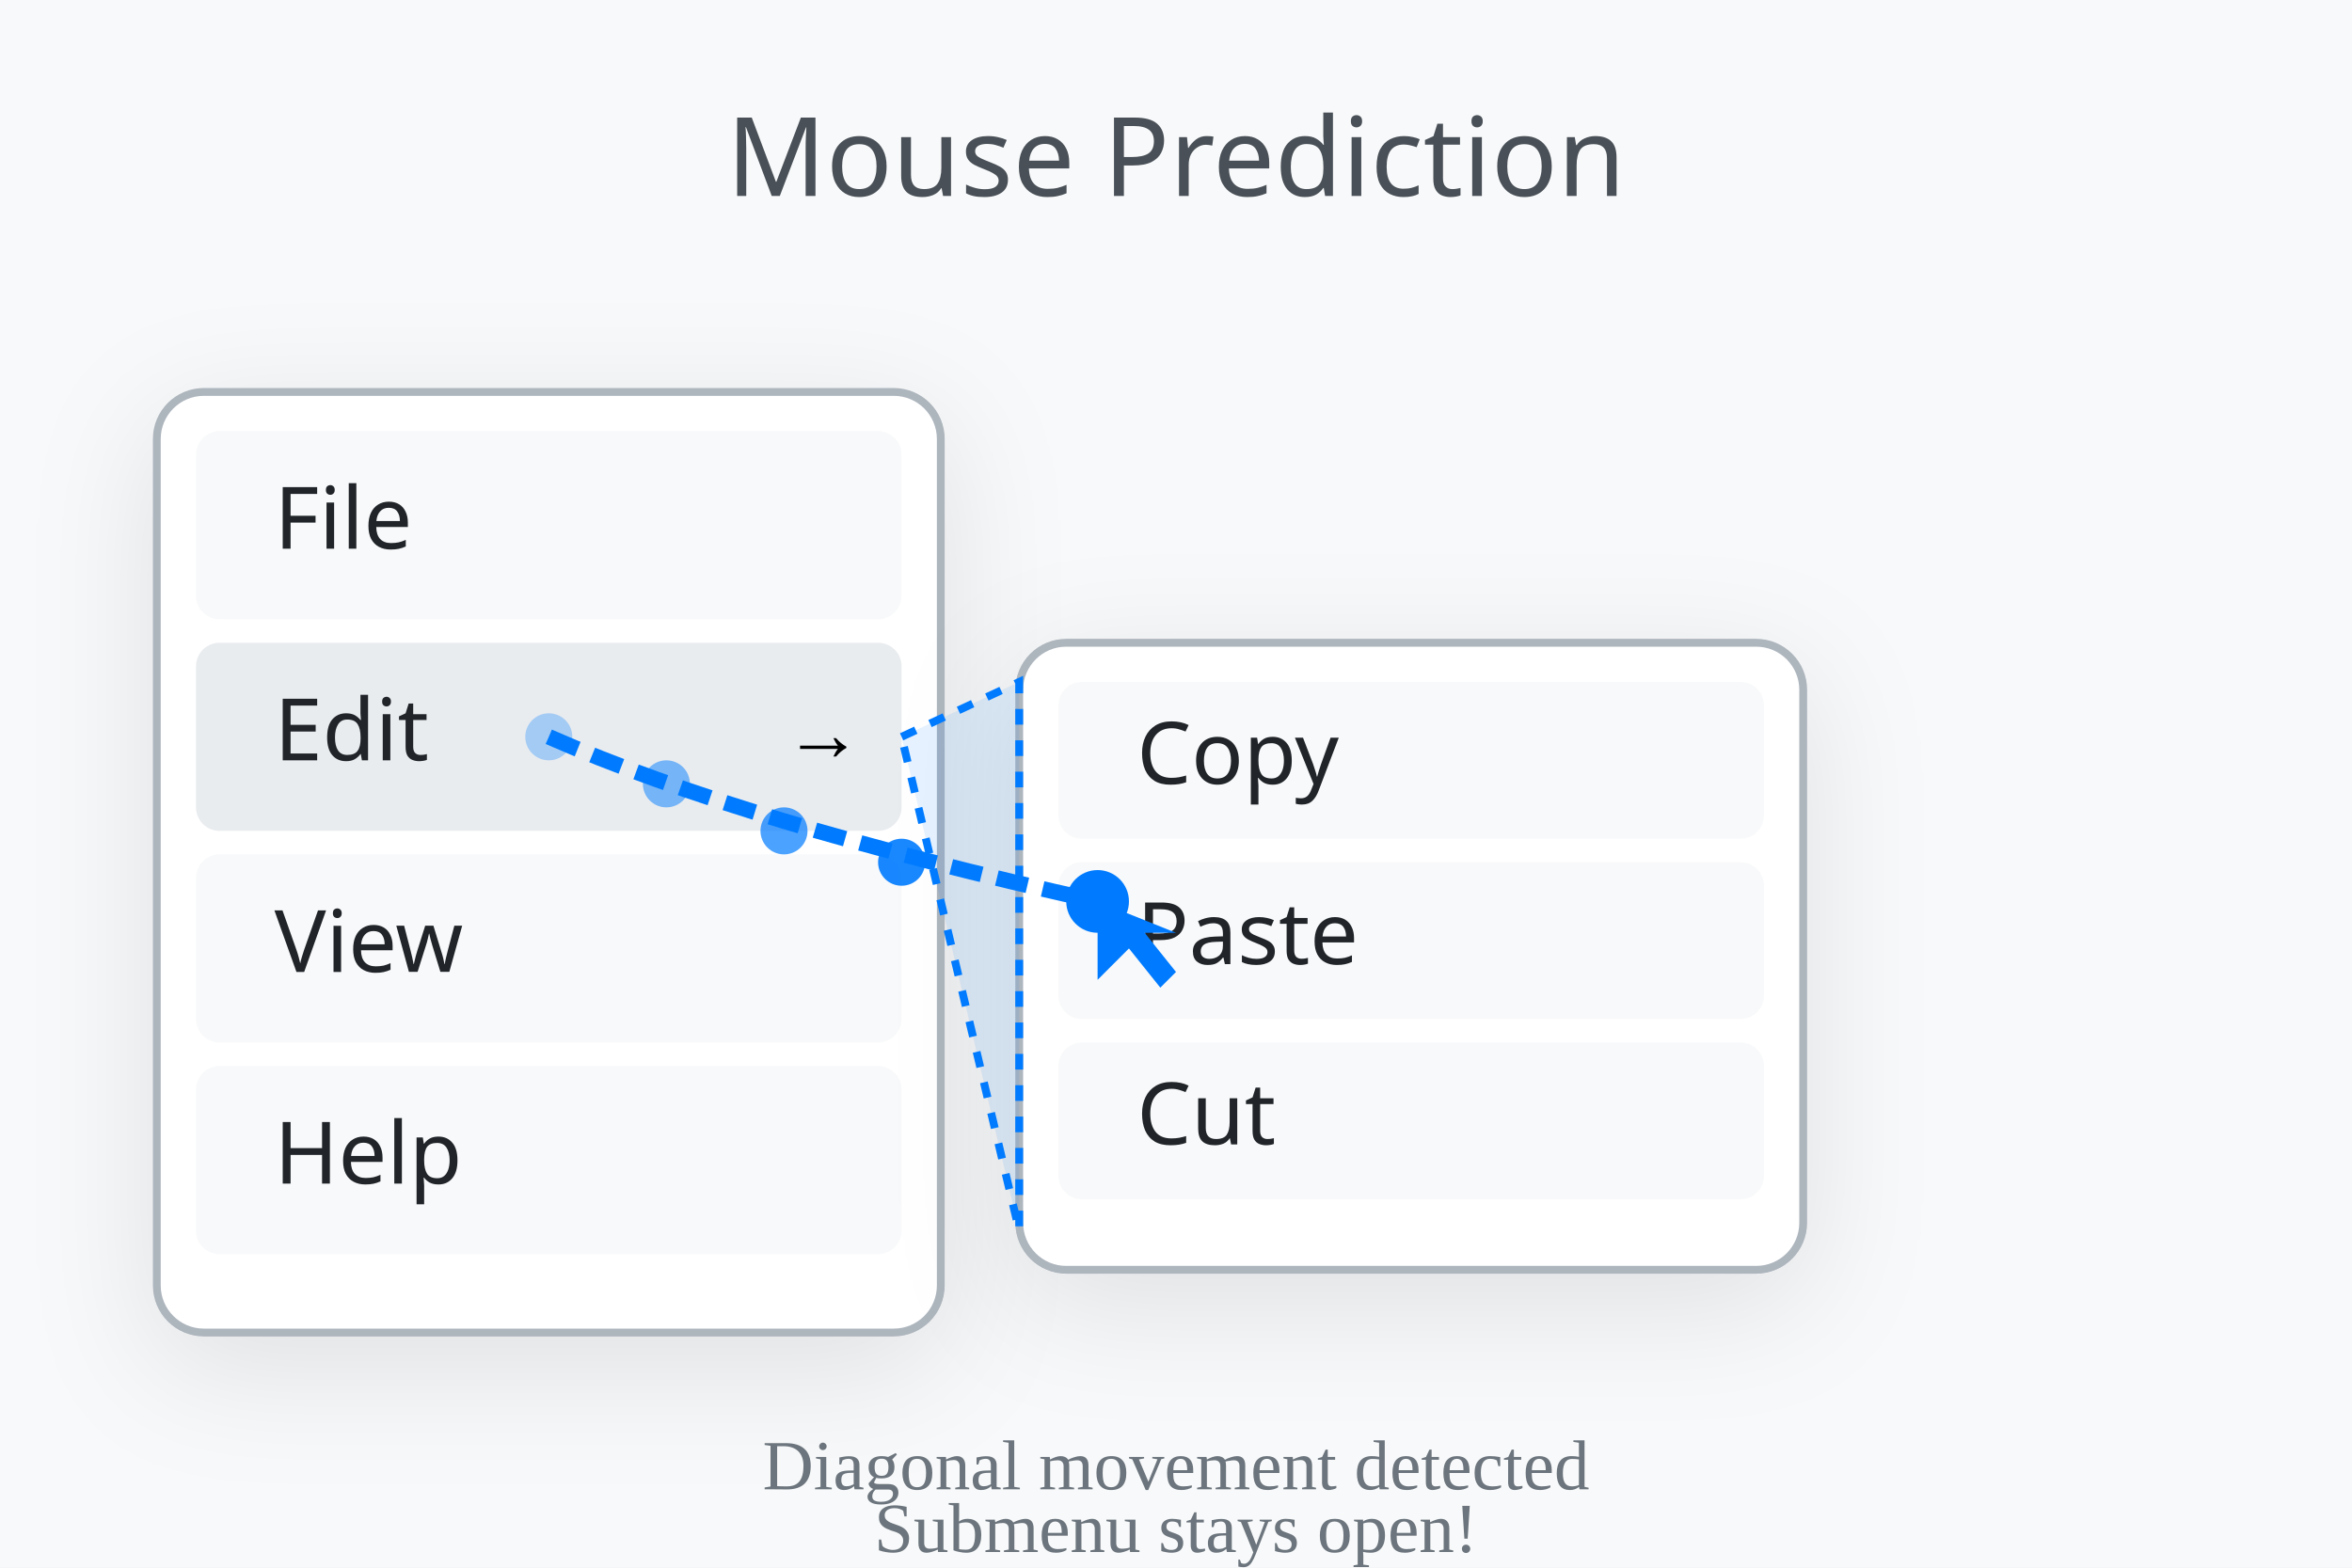
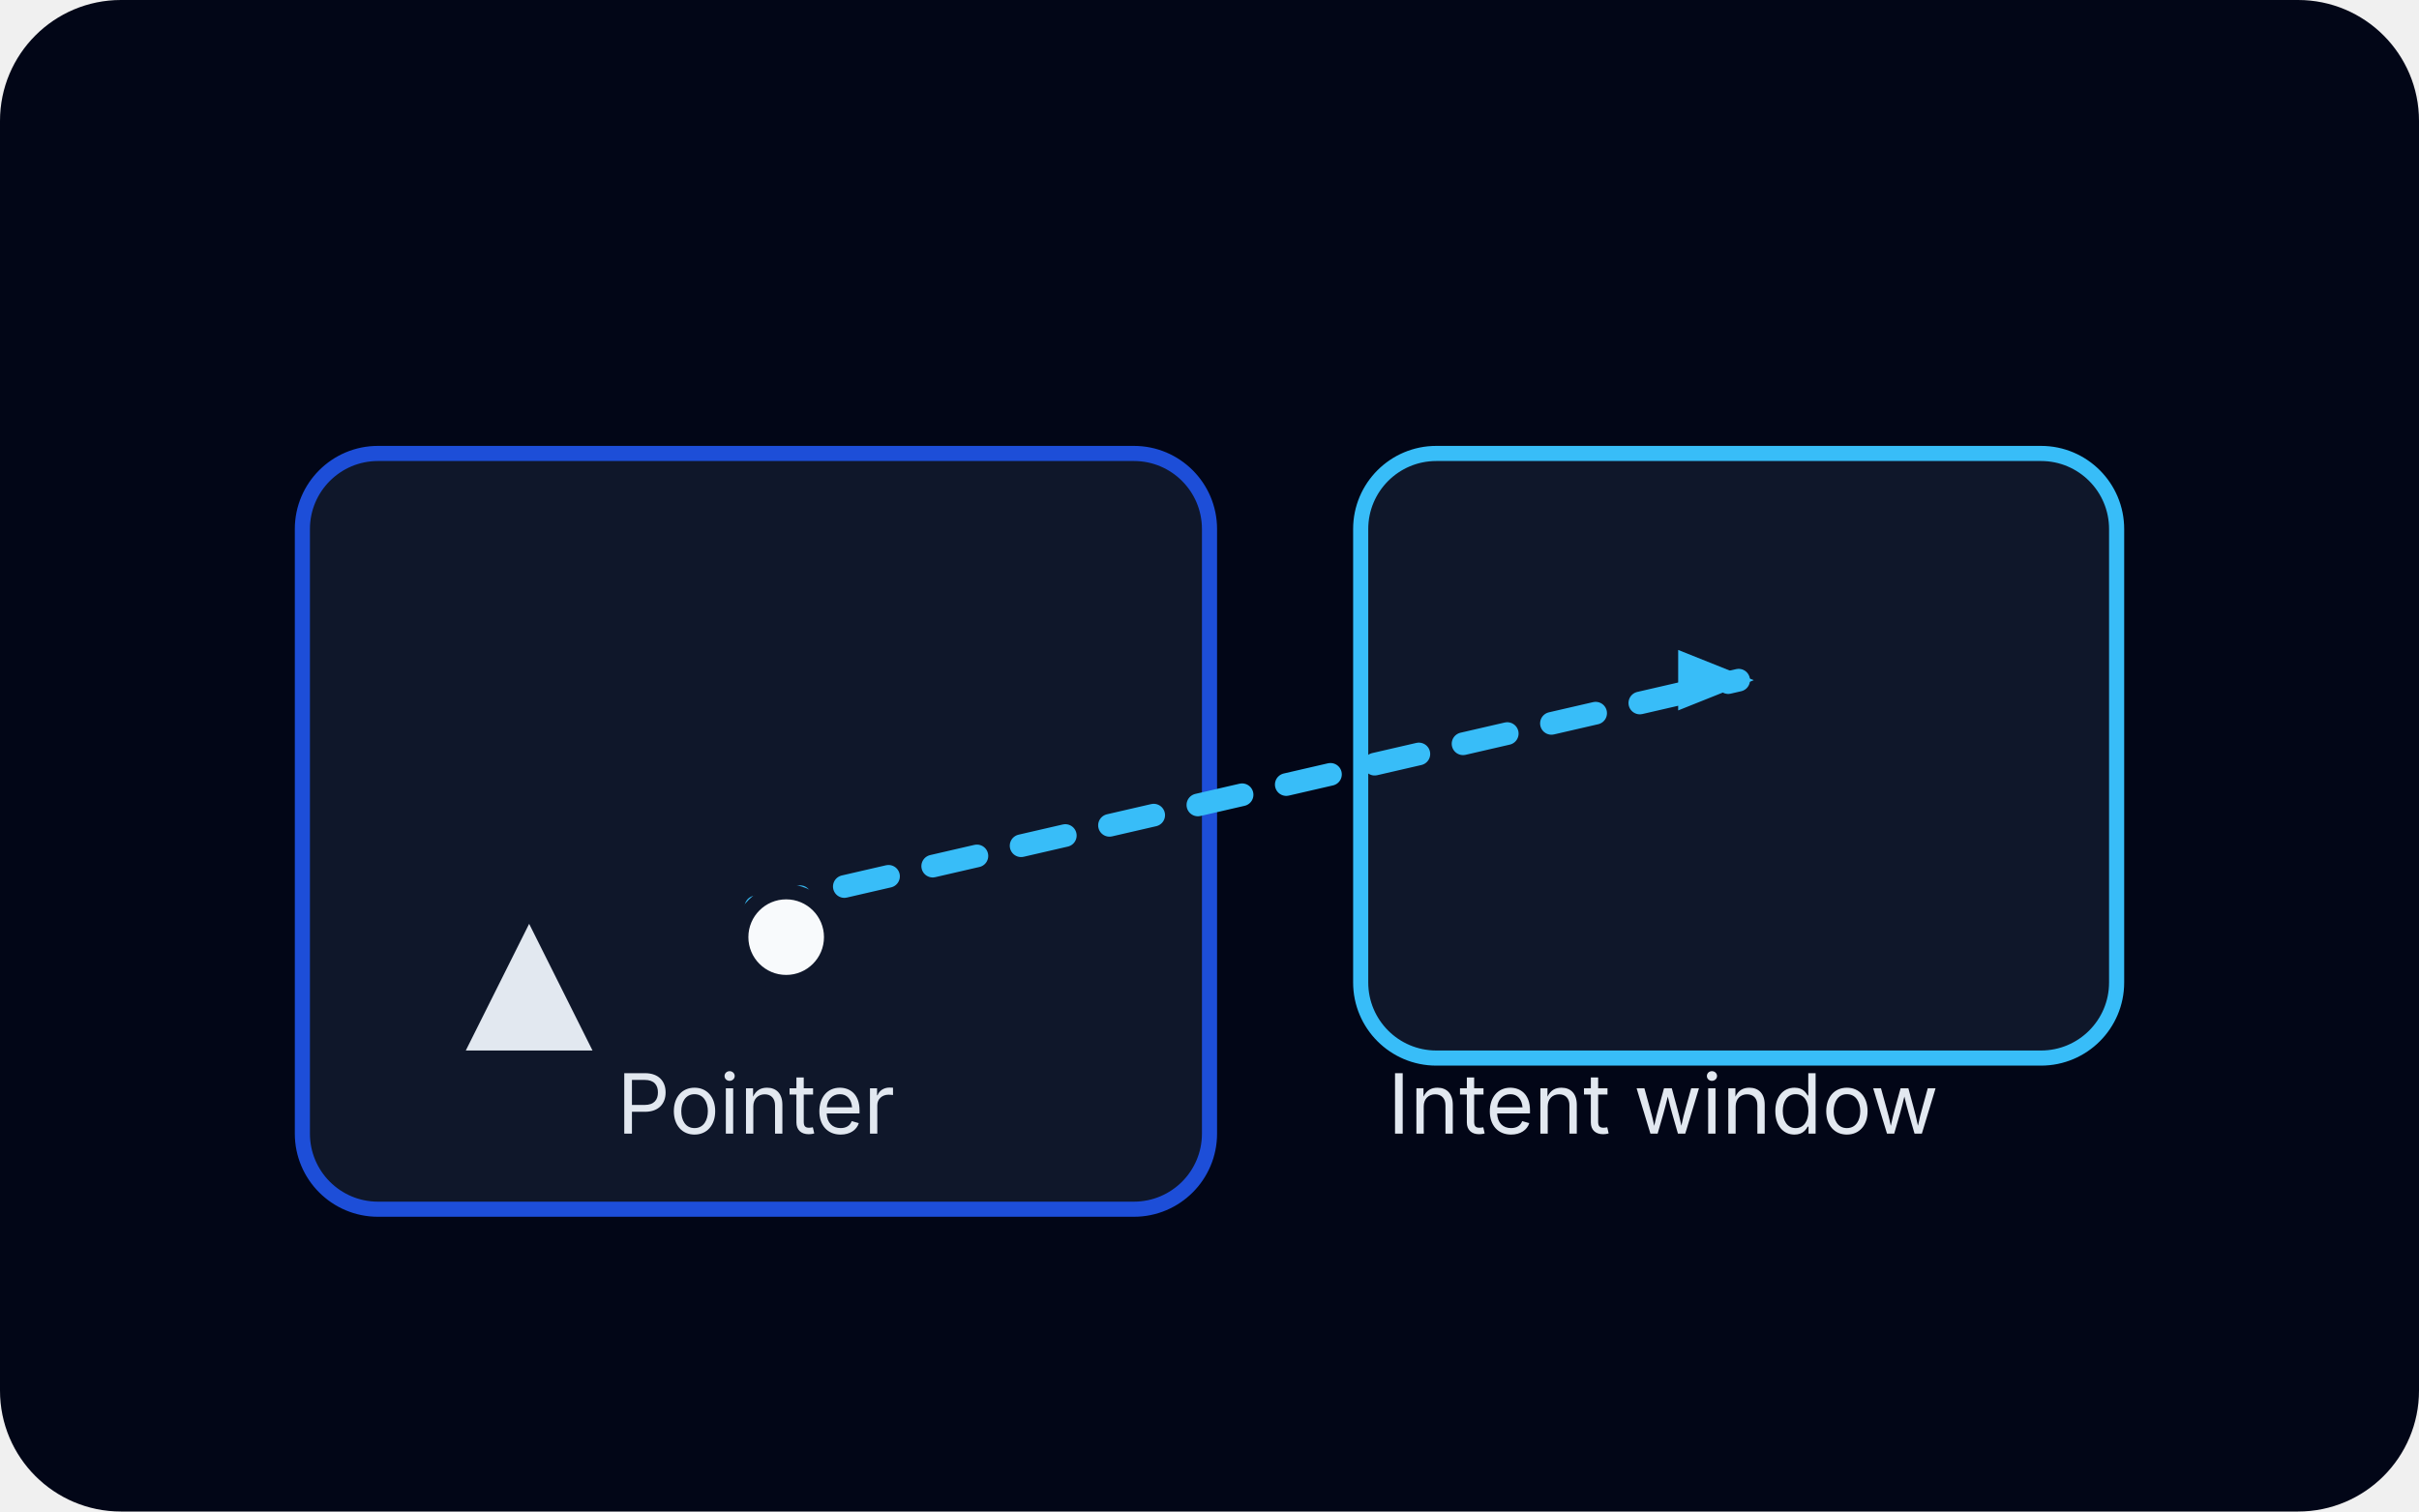
- <svg xmlns="http://www.w3.org/2000/svg" width="300" height="200">
-   <defs>
-     <style>
-       .bg { fill: #f8f9fa; }
-       .text { font: 14px sans-serif; fill: #495057; }
-       .menu { fill: white; stroke: #adb5bd; stroke-width: 1; }
-       .item { fill: #f8f9fa; }
-       .item-hover { fill: #e9ecef; }
-       .item-text { font: 11px sans-serif; fill: #212529; }
-       .cursor { fill: #007bff; }
-       .path { fill: none; stroke: #007bff; stroke-width: 2; stroke-dasharray: 4,2; }
-       .prediction-zone { fill: rgba(0, 123, 255, 0.1); stroke: #007bff; stroke-width: 1; stroke-dasharray: 2,2; }
-     </style>
-   </defs>
-   <rect width="300" height="200" class="bg" />
-   <text x="150" y="25" text-anchor="middle" class="text" font-weight="bold">Mouse Prediction</text>
-   <rect x="20" y="50" width="100" height="120" rx="6" class="menu" filter="drop-shadow(0 4px 8px rgba(0,0,0,0.1))" />
-   <rect x="25" y="55" width="90" height="24" rx="3" class="item" />
-   <text x="35" y="70" class="item-text">File</text>
-   <rect x="25" y="82" width="90" height="24" rx="3" class="item-hover" />
-   <text x="35" y="97" class="item-text">Edit</text>
-   <text x="100" y="97" font-size="10">→</text>
-   <rect x="25" y="109" width="90" height="24" rx="3" class="item" />
-   <text x="35" y="124" class="item-text">View</text>
-   <rect x="25" y="136" width="90" height="24" rx="3" class="item" />
-   <text x="35" y="151" class="item-text">Help</text>
-   <rect x="130" y="82" width="100" height="80" rx="6" class="menu" filter="drop-shadow(0 4px 8px rgba(0,0,0,0.1))" />
-   <rect x="135" y="87" width="90" height="20" rx="3" class="item" />
-   <text x="145" y="100" class="item-text" font-size="10">Copy</text>
-   <rect x="135" y="110" width="90" height="20" rx="3" class="item" />
-   <text x="145" y="123" class="item-text" font-size="10">Paste</text>
-   <rect x="135" y="133" width="90" height="20" rx="3" class="item" />
-   <text x="145" y="146" class="item-text" font-size="10">Cut</text>
-   <path d="M 115 94 L 130 87 L 130 157 Z" class="prediction-zone" />
-   <path d="M 70 94 Q 95 105, 140 115" class="path" />
-   <circle cx="70" cy="94" r="3" class="cursor" opacity="0.3" />
-   <circle cx="85" cy="100" r="3" class="cursor" opacity="0.5" />
-   <circle cx="100" cy="106" r="3" class="cursor" opacity="0.7" />
-   <circle cx="115" cy="110" r="3" class="cursor" opacity="0.9" />
-   <circle cx="140" cy="115" r="4" class="cursor" />
-   <path d="M 140 115 L 140 125 L 144 121 L 148 126 L 150 124 L 146 119 L 150 119 Z" fill="#007bff" />
-   <text x="150" y="190" text-anchor="middle" font-size="9" fill="#6c757d">Diagonal movement detected</text>
-   <text x="150" y="198" text-anchor="middle" font-size="9" fill="#6c757d">Submenu stays open!</text>
+ <svg xmlns="http://www.w3.org/2000/svg" width="320" height="200" viewBox="0 0 320 200" role="img" aria-label="Mouse prediction preview">
+   <rect width="320" height="200" fill="#020617" rx="16" />
+   <rect x="40" y="60" width="120" height="100" rx="10" fill="#0f172a" stroke="#1d4ed8" stroke-width="2" />
+   <rect x="180" y="60" width="100" height="80" rx="10" fill="#0f172a" stroke="#38bdf8" stroke-width="2" />
+   <path d="M100 120 L230 90" stroke="#38bdf8" stroke-width="3" stroke-linecap="round" stroke-dasharray="6 6" />
+   <polygon points="232,90 222,86 222,94" fill="#38bdf8" />
+   <circle cx="104" cy="124" r="6" fill="#f8fafc" stroke="#0f172a" stroke-width="2" />
+   <path d="M70 120 L60 140 L80 140 Z" fill="#e2e8f0" stroke="#0f172a" stroke-width="2" />
+   <text x="100" y="150" text-anchor="middle" fill="#e2e8f0" font-family="Inter, 'Segoe UI', sans-serif" font-size="11">Pointer</text>
+   <text x="220" y="150" text-anchor="middle" fill="#e2e8f0" font-family="Inter, 'Segoe UI', sans-serif" font-size="11">Intent window</text>
</svg>
